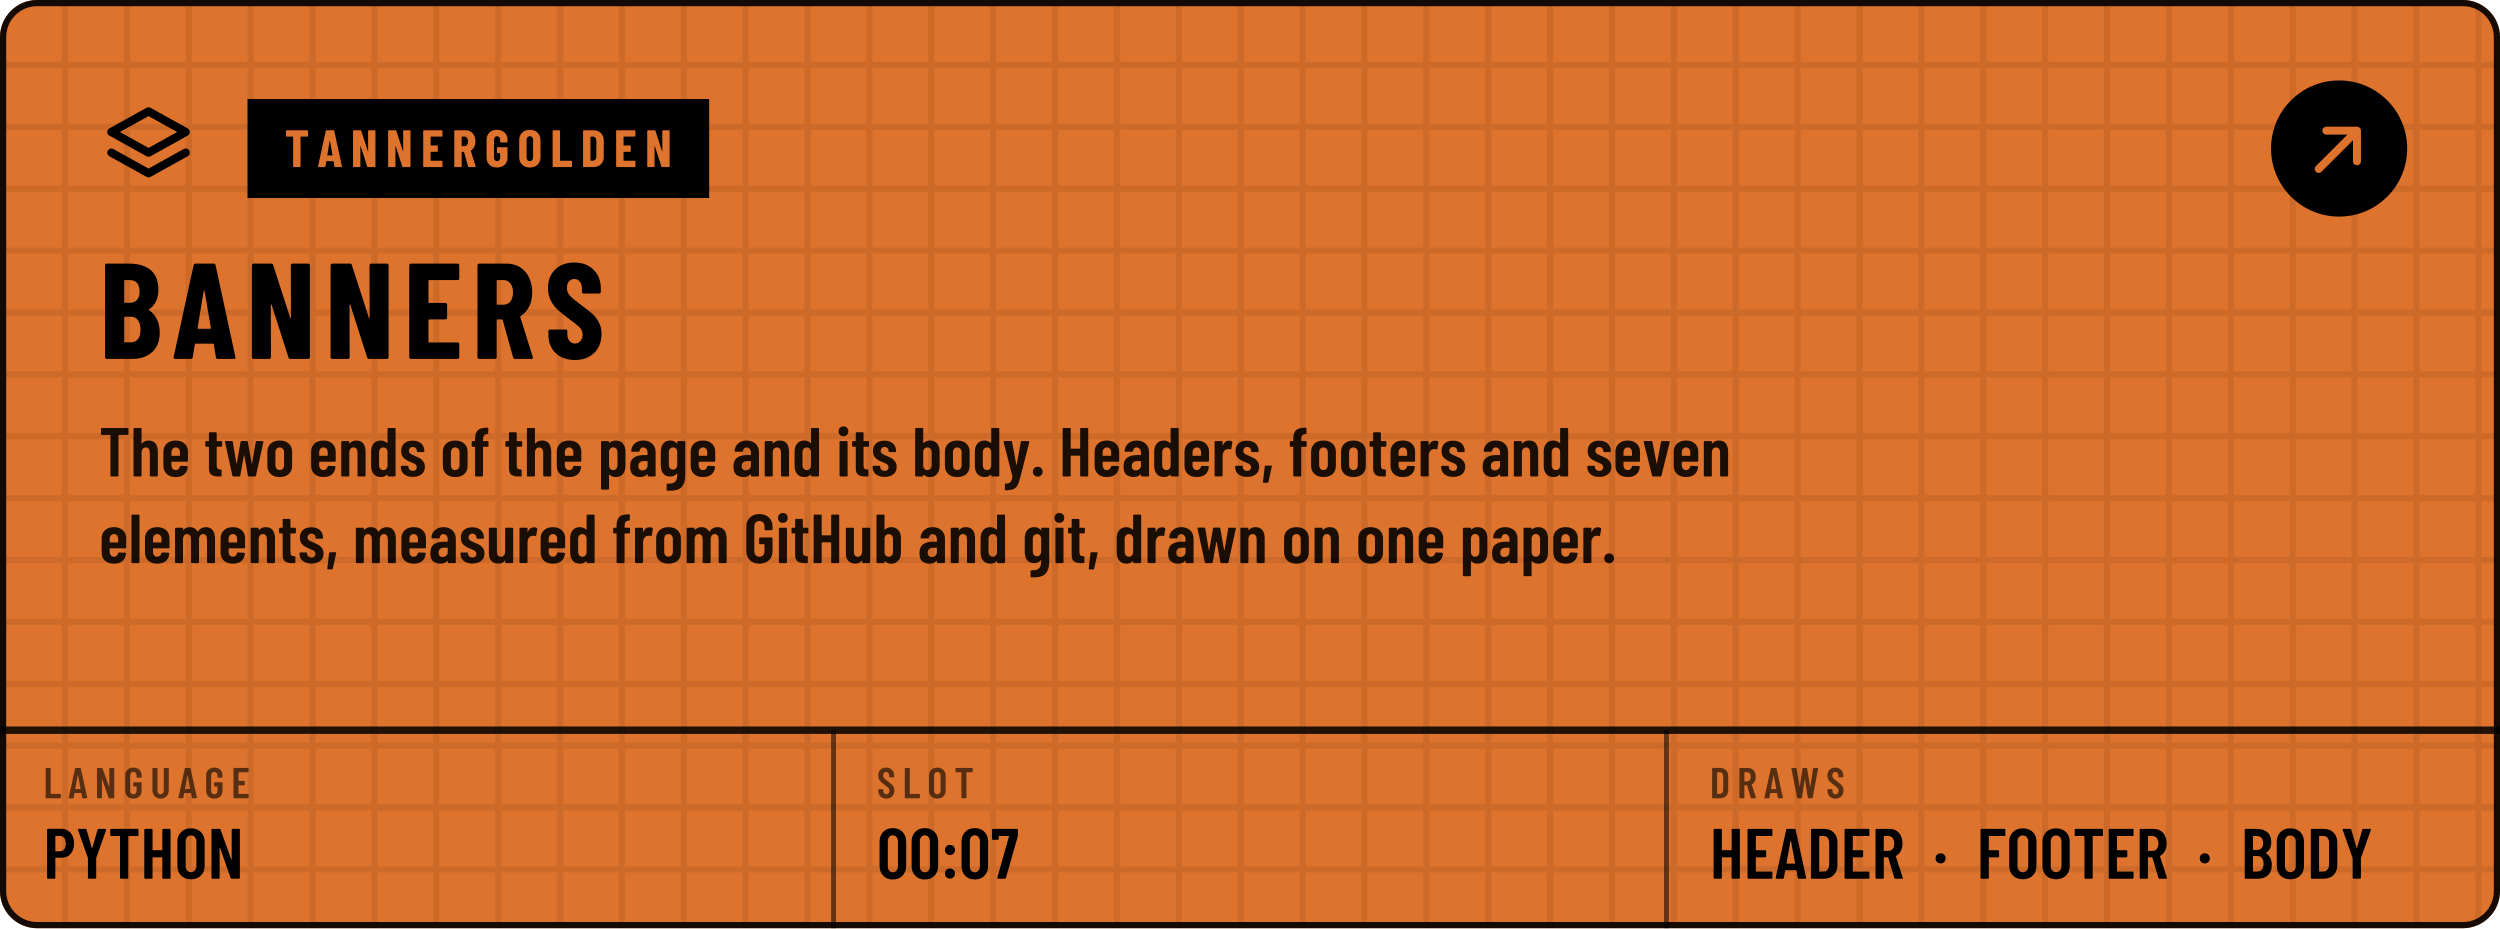
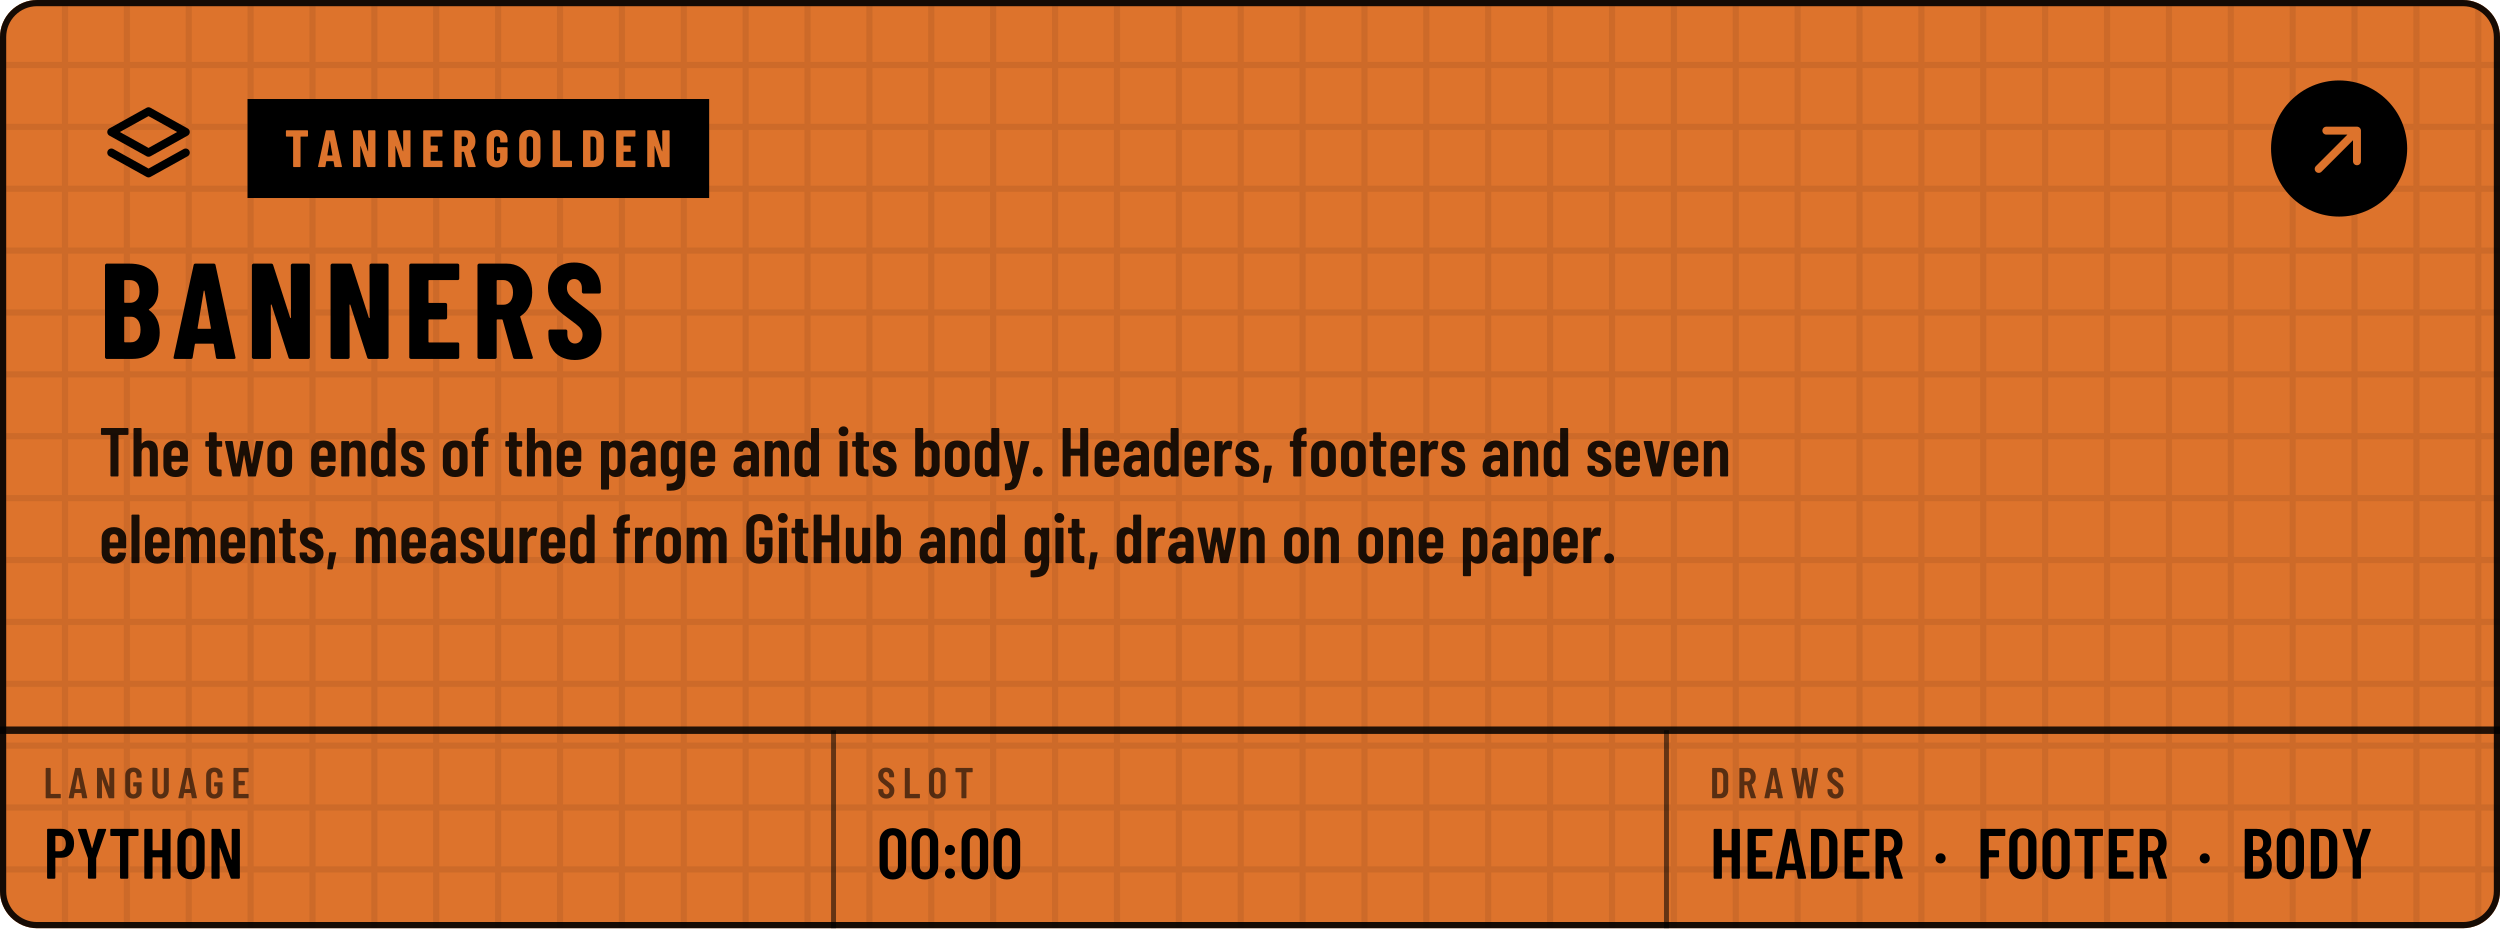
<svg xmlns="http://www.w3.org/2000/svg" width="404" height="150" viewBox="0 0 404 150" role="img" aria-labelledby="t d">
  <defs>
    <pattern id="kp1" width="10" height="10" patternUnits="userSpaceOnUse">
      <path d="M10 .5H.5V10" fill="none" stroke="#000000" stroke-opacity="0.075" />
    </pattern>
    <path id="m44" d="M33 -78 59 146Q60 157 71 157H151Q164 157 161 144L112 -80Q110 -91 99 -91H45Q39 -91 36 -88Q32 -84 33 -78Z" />
    <path id="m46" d="M35 69Q35 100 55 120Q75 140 106 140Q137 140 156 120Q176 100 176 69Q176 38 156 18Q136 -2 106 -2Q75 -2 55 18Q35 38 35 69Z" />
    <path id="m48" d="M38 183V517Q38 604 89 658Q140 711 224 711Q309 711 360 658Q412 604 412 517V183Q412 96 360 42Q309 -11 224 -11Q140 -11 89 42Q38 96 38 183ZM296 176V524Q296 563 276 586Q257 610 224 610Q192 610 173 586Q154 563 154 524V176Q154 137 173 114Q192 90 224 90Q257 90 276 114Q296 137 296 176Z" />
-     <path id="m55" d="M90 13 255 594Q257 600 251 600H116Q111 600 111 595V559Q111 554 108 550Q104 547 99 547H28Q23 547 20 550Q16 554 16 559L17 688Q17 693 20 696Q24 700 29 700H368Q373 700 376 696Q380 693 380 688V607Q380 603 378 593L211 10Q208 0 197 0H100Q87 0 90 13Z" />
    <path id="m58" d="M57 404Q57 435 77 455Q97 475 128 475Q159 475 178 455Q198 435 198 404Q198 373 178 353Q158 333 128 333Q97 333 77 353Q57 373 57 404ZM57 73Q57 104 77 124Q97 144 128 144Q159 144 178 124Q198 104 198 73Q198 42 178 22Q158 2 128 2Q97 2 77 22Q57 42 57 73Z" />
    <path id="m65" d="M325 11 306 116Q306 121 300 121H154Q148 121 148 116L129 11Q128 0 116 0H25Q11 0 14 13L162 689Q164 700 175 700H281Q292 700 294 689L442 13V9Q442 0 431 0H338Q326 0 325 11ZM171 212H282Q288 212 287 217L229 533Q228 536 226 536Q224 536 223 533L166 217Q165 212 171 212Z" />
    <path id="m66" d="M242 0H66Q61 0 58 4Q54 7 54 12V688Q54 693 58 696Q61 700 66 700H224Q319 700 373 652Q427 604 427 512Q427 409 354 365Q349 362 352 359Q391 334 413 292Q435 250 435 192Q435 100 382 50Q328 0 242 0ZM170 595V409Q170 404 175 404H226Q267 404 290 429Q313 454 313 500Q313 548 290 574Q267 600 226 600H175Q170 600 170 595ZM319 208Q319 260 296 290Q273 319 233 319H175Q170 319 170 314V106Q170 101 175 101H233Q273 101 296 129Q319 157 319 208Z" />
    <path id="m68" d="M54 12V688Q54 693 58 696Q61 700 66 700H237Q323 700 374 648Q426 596 426 509V191Q426 104 374 52Q323 0 237 0H66Q61 0 58 4Q54 7 54 12ZM175 100 235 101Q268 101 288 128Q309 154 310 198V502Q310 547 290 574Q269 600 234 600H175Q170 600 170 595V105Q170 100 175 100Z" />
    <path id="m69" d="M391 600H175Q170 600 170 595V406Q170 401 175 401H303Q308 401 312 398Q315 394 315 389V312Q315 307 312 304Q308 300 303 300H175Q170 300 170 295V105Q170 100 175 100H391Q396 100 400 96Q403 93 403 88V12Q403 7 400 4Q396 0 391 0H66Q61 0 58 4Q54 7 54 12V688Q54 693 58 696Q61 700 66 700H391Q396 700 400 696Q403 693 403 688V612Q403 607 400 604Q396 600 391 600Z" />
    <path id="m70" d="M390 600H175Q170 600 170 595V406Q170 401 175 401H302Q307 401 310 398Q314 394 314 389V312Q314 307 310 304Q307 300 302 300H175Q170 300 170 295V12Q170 7 166 4Q163 0 158 0H66Q61 0 58 4Q54 7 54 12V688Q54 693 58 696Q61 700 66 700H390Q395 700 398 696Q402 693 402 688V612Q402 607 398 604Q395 600 390 600Z" />
    <path id="m71" d="M42 173V527Q42 609 94 658Q145 708 230 708Q315 708 368 658Q420 609 420 526V487Q420 482 416 478Q413 475 408 475H316Q311 475 308 478Q304 482 304 487V528Q304 564 284 586Q263 608 230 608Q197 608 177 586Q157 564 157 528V172Q157 136 177 114Q197 92 230 92Q263 92 284 114Q304 136 304 172V268Q304 273 299 273H238Q233 273 230 276Q226 280 226 285V358Q226 363 230 366Q233 370 238 370H408Q413 370 416 366Q420 363 420 358V173Q420 91 368 42Q315 -8 230 -8Q145 -8 94 42Q42 91 42 173Z" />
    <path id="m72" d="M319 700H411Q416 700 420 696Q423 693 423 688V12Q423 7 420 4Q416 0 411 0H319Q314 0 310 4Q307 7 307 12V295Q307 300 302 300H175Q170 300 170 295V12Q170 7 166 4Q163 0 158 0H66Q61 0 58 4Q54 7 54 12V688Q54 693 58 696Q61 700 66 700H158Q163 700 166 696Q170 693 170 688V406Q170 401 175 401H302Q307 401 307 406V688Q307 693 310 696Q314 700 319 700Z" />
    <path id="m76" d="M54 12V688Q54 693 58 696Q61 700 66 700H158Q163 700 166 696Q170 693 170 688V105Q170 100 175 100H391Q396 100 400 96Q403 93 403 88V12Q403 7 400 4Q396 0 391 0H66Q61 0 58 4Q54 7 54 12Z" />
    <path id="m78" d="M350 700H441Q446 700 450 696Q453 693 453 688V12Q453 7 450 4Q446 0 441 0H336Q326 0 323 10L174 434Q173 437 170 436Q168 436 168 433L169 12Q169 7 166 4Q162 0 157 0H66Q61 0 58 4Q54 7 54 12V688Q54 693 58 696Q61 700 66 700H169Q179 700 182 690L332 269Q333 266 336 266Q338 267 338 270V688Q338 693 342 696Q345 700 350 700Z" />
    <path id="m79" d="M42 182V518Q42 604 94 656Q147 708 233 708Q319 708 372 656Q425 604 425 518V182Q425 96 372 44Q319 -8 233 -8Q147 -8 94 44Q42 96 42 182ZM309 177V523Q309 561 288 584Q267 608 233 608Q199 608 178 584Q158 561 158 523V177Q158 139 178 116Q199 92 233 92Q267 92 288 116Q309 139 309 177Z" />
    <path id="m80" d="M432 495Q432 405 384 350Q337 295 259 295H174Q169 295 169 290V12Q169 7 166 4Q162 0 157 0H65Q60 0 56 4Q53 7 53 12V689Q53 694 56 698Q60 701 65 701H253Q306 701 346 675Q387 649 410 602Q432 555 432 495ZM316 492Q316 542 294 572Q271 601 234 601H174Q169 601 169 596V391Q169 386 174 386H234Q271 386 294 414Q316 443 316 492Z" />
    <path id="m82" d="M318 10 233 297Q231 301 228 301H175Q170 301 170 296V12Q170 7 166 4Q163 0 158 0H66Q61 0 58 4Q54 7 54 12V688Q54 693 58 696Q61 700 66 700H254Q307 700 348 674Q388 649 410 602Q433 556 433 496Q433 434 409 389Q385 344 342 321Q338 320 339 315L437 14Q438 12 438 9Q438 0 427 0H331Q321 0 318 10ZM170 595V396Q170 391 175 391H236Q272 391 294 419Q317 447 317 495Q317 543 294 572Q272 600 236 600H175Q170 600 170 595Z" />
    <path id="m83" d="M34 173V199Q34 204 38 208Q41 211 46 211H137Q142 211 146 208Q149 204 149 199V179Q149 140 168 116Q188 92 219 92Q250 92 270 114Q290 137 290 174Q290 200 279 219Q268 238 248 255Q228 272 184 304Q134 340 104 368Q73 396 52 436Q32 475 32 527Q32 610 82 659Q132 708 214 708Q297 708 348 656Q399 605 399 520V496Q399 491 396 488Q392 484 387 484H297Q292 484 288 488Q285 491 285 496V522Q285 561 266 584Q246 608 214 608Q184 608 165 586Q146 565 146 527Q146 491 166 466Q187 441 247 397Q308 352 339 324Q370 295 387 261Q404 227 404 180Q404 95 353 44Q302 -8 219 -8Q136 -8 85 42Q34 92 34 173Z" />
    <path id="m84" d="M425 688V612Q425 607 422 604Q418 600 413 600H286Q281 600 281 595V12Q281 7 278 4Q274 0 269 0H177Q172 0 168 4Q165 7 165 12V595Q165 600 160 600H40Q35 600 32 604Q28 607 28 612V688Q28 693 32 696Q35 700 40 700H413Q418 700 422 696Q425 693 425 688Z" />
    <path id="m85" d="M50 194V688Q50 693 54 696Q57 700 62 700H154Q159 700 162 696Q166 693 166 688V182Q166 142 186 117Q206 92 239 92Q272 92 292 117Q312 142 312 182V688Q312 693 316 696Q319 700 324 700H416Q421 700 424 696Q428 693 428 688V194Q428 103 376 48Q324 -8 239 -8Q153 -8 102 48Q50 103 50 194Z" />
    <path id="m87" d="M157 11 24 687 23 691Q23 700 34 700H130Q142 700 143 689L213 272Q214 269 216 269Q218 269 219 272L282 689Q283 700 295 700H375Q387 700 388 689L456 272Q457 269 459 269Q461 269 462 272L525 689Q526 700 538 700H631Q644 700 642 687L515 11Q514 0 502 0H417Q405 0 404 11L337 436Q336 440 334 440Q332 440 331 436L269 11Q268 0 256 0H170Q158 0 157 11Z" />
    <path id="m89" d="M170 13V286L169 292L30 686Q29 688 29 691Q29 700 40 700H136Q147 700 150 690L225 433Q226 430 228 430Q230 430 231 433L306 690Q309 700 320 700H416Q422 700 425 696Q428 693 426 686L287 292L286 286V13Q286 8 282 4Q279 1 274 1H182Q177 1 174 4Q170 8 170 13Z" />
    <path id="m97" d="M397 352V12Q397 7 394 4Q390 0 385 0H293Q288 0 284 4Q281 7 281 12V31Q281 34 279 35Q277 36 275 33Q240 -8 173 -8Q116 -8 72 24Q29 57 29 143Q29 233 82 271Q134 309 224 309H276Q281 309 281 314V340Q281 376 263 398Q245 419 218 419Q197 419 183 406Q169 392 166 369Q165 357 153 357H56Q44 357 45 369Q50 437 98 478Q147 519 220 519Q299 519 348 473Q397 427 397 352ZM281 160V217Q281 222 276 222H224Q190 222 169 204Q148 185 148 150Q148 119 164 104Q180 88 205 88Q235 88 258 107Q281 126 281 160Z" />
    <path id="m98" d="M399 357V154Q399 80 362 36Q325 -8 258 -8Q204 -8 168 27Q166 29 164 28Q162 27 162 24V12Q162 7 158 4Q155 0 150 0H58Q53 0 50 4Q46 7 46 12V688Q46 693 50 696Q53 700 58 700H150Q155 700 158 696Q162 693 162 688V486Q162 483 164 482Q167 482 170 486Q189 503 212 511Q236 519 258 519Q324 519 362 476Q399 433 399 357ZM222 419Q198 419 182 404Q166 388 162 362V149Q166 123 182 108Q198 92 222 92Q250 92 267 112Q284 131 284 163V348Q284 380 267 400Q250 419 222 419Z" />
    <path id="m100" d="M287 700H379Q384 700 388 696Q391 693 391 688V12Q391 7 388 4Q384 0 379 0H287Q282 0 278 4Q275 7 275 12V24Q275 27 273 28Q271 29 269 27Q233 -8 179 -8Q112 -8 75 36Q38 80 38 154V357Q38 433 76 476Q113 519 179 519Q202 519 226 510Q250 502 269 483Q271 481 273 482Q275 483 275 486V688Q275 693 278 696Q282 700 287 700ZM275 149V362Q271 388 255 404Q239 419 215 419Q187 419 170 400Q153 380 153 348V163Q153 131 170 112Q187 92 215 92Q239 92 255 108Q271 123 275 149Z" />
    <path id="m101" d="M380 213H159Q154 213 154 208V163Q154 132 171 112Q188 92 215 92Q238 92 254 106Q271 121 276 144Q279 154 289 154L378 150Q383 150 386 146Q390 143 389 137Q382 67 338 30Q294 -8 215 -8Q133 -8 86 36Q38 79 38 154V357Q38 430 86 474Q133 519 215 519Q297 519 344 474Q392 430 392 357V225Q392 220 388 216Q385 213 380 213ZM154 348V303Q154 298 159 298H272Q277 298 277 303V348Q277 380 260 400Q243 419 215 419Q188 419 171 399Q154 379 154 348Z" />
    <path id="m102" d="M265 499V440Q265 435 262 432Q258 428 253 428H191Q186 428 186 423V12Q186 7 182 4Q179 0 174 0H83Q78 0 74 4Q71 7 71 12V423Q71 428 66 428H34Q29 428 26 432Q22 435 22 440V499Q22 504 26 508Q29 511 34 511H66Q71 511 71 516V541Q71 631 112 668Q153 705 243 704H251Q256 704 260 700Q263 697 263 692L261 624Q261 619 258 616Q254 612 249 612H244Q214 611 200 592Q186 574 186 536V516Q186 511 191 511H253Q258 511 262 508Q265 504 265 499Z" />
    <path id="m103" d="M287 511H379Q384 511 388 508Q391 504 391 499V19Q391 -89 342 -148Q293 -206 167 -206Q145 -206 134 -205Q122 -204 122 -192V-115Q122 -102 135 -104Q192 -105 222 -90Q253 -75 264 -46Q275 -17 275 30V41Q275 44 273 44Q271 45 269 42Q236 -1 175 -1Q108 -1 73 42Q38 86 38 161V357Q38 434 74 476Q109 519 175 519Q236 519 269 476Q271 473 273 474Q275 474 275 477V499Q275 504 278 508Q282 511 287 511ZM275 169V348Q275 380 258 400Q242 419 215 419Q188 419 171 399Q154 379 154 348V169Q154 138 171 118Q188 99 215 99Q242 99 258 118Q275 138 275 169Z" />
    <path id="m104" d="M397 352V12Q397 7 394 4Q390 0 385 0H293Q288 0 284 4Q281 7 281 12V343Q281 379 266 399Q251 419 223 419Q194 419 178 398Q162 377 162 340V12Q162 7 158 4Q155 0 150 0H58Q53 0 50 4Q46 7 46 12V688Q46 693 50 696Q53 700 58 700H150Q155 700 158 696Q162 693 162 688V479Q162 476 164 476Q167 475 170 479Q204 519 265 519Q330 519 364 476Q397 432 397 352Z" />
    <path id="m105" d="M36 652Q36 683 56 703Q76 723 107 723Q138 723 158 703Q177 683 177 652Q177 621 157 601Q137 581 107 581Q76 581 56 601Q36 621 36 652ZM50 12V499Q50 504 54 508Q57 511 62 511H154Q159 511 162 508Q166 504 166 499V12Q166 7 162 4Q159 0 154 0H62Q57 0 54 4Q50 7 50 12Z" />
    <path id="m108" d="M42 12V688Q42 693 46 696Q49 700 54 700H146Q151 700 154 696Q158 693 158 688V12Q158 7 154 4Q151 0 146 0H54Q49 0 46 4Q42 7 42 12Z" />
    <path id="m109" d="M623 347V12Q623 7 620 4Q616 0 611 0H520Q515 0 512 4Q508 7 508 12V339Q508 377 493 398Q478 419 452 419Q424 419 408 398Q392 377 392 340V12Q392 7 388 4Q385 0 380 0H289Q284 0 280 4Q277 7 277 12V339Q277 377 262 398Q246 419 221 419Q193 419 177 398Q161 377 161 340V12Q161 7 158 4Q154 0 149 0H58Q53 0 50 4Q46 7 46 12V499Q46 504 50 508Q53 511 58 511H149Q154 511 158 508Q161 504 161 499V483Q161 480 163 479Q165 478 167 481Q187 501 212 510Q237 519 261 519Q335 519 370 456Q373 452 379 459Q399 491 430 505Q460 519 491 519Q556 519 590 474Q623 428 623 347Z" />
    <path id="m110" d="M397 352V12Q397 7 394 4Q390 0 385 0H293Q288 0 284 4Q281 7 281 12V343Q281 379 266 399Q251 419 223 419Q194 419 178 398Q162 377 162 340V12Q162 7 158 4Q155 0 150 0H58Q53 0 50 4Q46 7 46 12V499Q46 504 50 508Q53 511 58 511H150Q155 511 158 508Q162 504 162 499V479Q162 476 164 476Q167 475 170 479Q204 519 265 519Q330 519 364 476Q397 432 397 352Z" />
    <path id="m111" d="M38 155V356Q38 430 86 474Q134 519 216 519Q299 519 347 474Q395 430 395 356V155Q395 80 348 36Q300 -8 216 -8Q133 -8 86 36Q38 80 38 155ZM279 164V348Q279 379 262 399Q244 419 216 419Q188 419 171 400Q154 380 154 348V164Q154 132 171 112Q188 93 216 93Q244 93 262 112Q279 132 279 164Z" />
    <path id="m112" d="M403 357V155Q403 78 366 35Q329 -8 262 -8Q239 -8 215 0Q191 9 172 28Q170 30 168 29Q166 28 166 25V-177Q166 -182 162 -186Q159 -189 154 -189H62Q57 -189 54 -186Q50 -182 50 -177V499Q50 504 54 508Q57 511 62 511H154Q159 511 162 508Q166 504 166 499V487Q166 484 168 484Q171 483 174 487Q209 519 262 519Q329 519 366 476Q403 432 403 357ZM226 420Q199 420 182 400Q166 380 166 348V163Q166 131 182 112Q199 92 226 92Q254 92 271 112Q288 131 288 163V348Q288 380 271 400Q254 420 226 420Z" />
    <path id="m114" d="M297 507Q305 502 303 492L287 399Q286 387 273 392Q259 396 247 396Q235 396 225 393Q197 389 180 362Q162 334 162 296V13Q162 8 158 4Q155 1 150 1H58Q53 1 50 4Q46 8 46 13V499Q46 504 50 508Q53 511 58 511H150Q155 511 158 508Q162 504 162 499V453Q162 449 164 448Q166 448 167 452Q194 517 255 517Q282 517 297 507Z" />
    <path id="m115" d="M30 135V142Q30 147 34 150Q37 154 42 154H128Q133 154 136 150Q140 147 140 142V137Q140 113 158 97Q177 81 204 81Q230 81 245 96Q260 111 260 134Q260 154 247 168Q234 181 219 188Q204 195 165 211Q108 233 72 267Q35 301 35 368Q35 438 80 478Q124 517 200 517Q278 517 324 476Q369 434 369 364Q369 359 366 356Q362 352 357 352H273Q268 352 264 356Q261 359 261 364V370Q261 394 244 410Q228 426 203 426Q177 426 162 410Q146 393 146 370Q146 351 158 338Q170 325 185 318Q200 310 235 295Q277 278 306 262Q334 245 356 214Q377 184 377 139Q377 72 330 33Q283 -6 203 -6Q124 -6 77 32Q30 70 30 135Z" />
    <path id="m116" d="M248 429H186Q181 429 181 424V162Q181 127 194 114Q207 100 233 101H240Q245 101 248 98Q252 94 252 89V12Q252 7 248 4Q245 0 240 0H206Q138 0 104 25Q69 50 69 119V424Q69 429 64 429H29Q24 429 20 432Q17 436 17 441V499Q17 504 20 508Q24 511 29 511H64Q69 511 69 516V626Q69 631 72 634Q76 638 81 638H169Q174 638 178 634Q181 631 181 626V516Q181 511 186 511H248Q253 511 256 508Q260 504 260 499V441Q260 436 256 432Q253 429 248 429Z" />
    <path id="m117" d="M289 511H381Q386 511 390 508Q393 504 393 499V12Q393 7 390 4Q386 0 381 0H289Q284 0 280 4Q277 7 277 12V34Q277 37 275 38Q273 39 271 36Q242 -7 178 -7Q117 -7 80 30Q42 66 42 142V499Q42 504 46 508Q49 511 54 511H146Q151 511 154 508Q158 504 158 499V167Q158 92 216 92Q245 92 261 114Q277 135 277 172V499Q277 504 280 508Q284 511 289 511Z" />
    <path id="m118" d="M141 10 19 499V503Q19 512 30 512H132Q144 512 145 501L205 190Q206 187 208 187Q210 187 211 190L270 501Q271 512 283 512L385 510Q399 510 396 497L275 10Q272 0 261 0H155Q144 0 141 10Z" />
    <path id="m119" d="M126 11 19 499V503Q19 512 30 512H118Q130 512 131 501L183 190Q184 187 186 187Q188 187 189 190L244 501Q245 512 257 512H335Q347 512 348 501L404 189Q405 186 407 186Q409 186 410 189L463 501Q464 512 476 512L563 510Q576 510 573 497L466 11Q464 0 453 0H363Q351 0 350 11L297 303Q296 306 294 306Q292 306 291 303L239 11Q238 0 226 0H139Q128 0 126 11Z" />
    <path id="m121" d="M34 -187V-115Q34 -110 37 -106Q40 -103 44 -103Q77 -102 96 -94Q115 -87 126 -66Q138 -44 143 -3L142 3L16 499V503Q16 512 27 512H125Q137 512 138 501L199 170Q200 167 202 167Q204 167 205 170L264 501Q265 512 277 512L376 510Q390 510 387 497L253 -28Q234 -99 213 -134Q192 -169 154 -184Q116 -199 45 -199H40Q38 -199 36 -196Q34 -192 34 -187Z" />
    <path id="m183" d="M37 286Q37 317 57 337Q77 357 108 357Q139 357 158 337Q178 317 178 286Q178 255 158 235Q138 215 108 215Q77 215 57 235Q37 255 37 286Z" />
    <path id="n65" d="M325 11 309 107Q309 112 303 112H176Q170 112 170 107L154 11Q153 0 141 0H24Q11 0 14 13L161 689Q163 700 174 700H309Q320 700 322 689L468 13L469 9Q469 0 458 0H338Q326 0 325 11ZM194 221H284Q289 221 288 226L241 499Q240 502 238 502Q236 502 235 499L190 226Q190 221 194 221Z" />
    <path id="n66" d="M245 0H56Q51 0 48 4Q44 7 44 12V688Q44 693 48 696Q51 700 56 700H223Q323 700 380 652Q436 604 436 509Q436 410 368 365Q364 362 367 359Q446 303 446 193Q446 100 390 50Q334 0 245 0ZM185 574V417Q185 412 190 412H226Q260 412 279 434Q298 455 298 494Q298 535 280 557Q261 579 226 579H190Q185 579 185 574ZM305 214Q305 258 286 284Q267 310 235 310H190Q185 310 185 305V127Q185 122 190 122H234Q267 122 286 146Q305 170 305 214Z" />
    <path id="n68" d="M44 12V688Q44 693 48 696Q51 700 56 700H237Q328 700 383 647Q438 594 438 506V194Q438 106 383 53Q328 0 237 0H56Q51 0 48 4Q44 7 44 12ZM190 121 235 122Q262 123 279 145Q296 167 297 203V497Q297 535 280 557Q263 579 234 579H190Q185 579 185 574V126Q185 121 190 121Z" />
    <path id="n69" d="M399 579H190Q185 579 185 574V416Q185 411 190 411H310Q315 411 318 408Q322 404 322 399V302Q322 297 318 294Q315 290 310 290H190Q185 290 185 285V126Q185 121 190 121H399Q404 121 408 118Q411 114 411 109V12Q411 7 408 4Q404 0 399 0H56Q51 0 48 4Q44 7 44 12V688Q44 693 48 696Q51 700 56 700H399Q404 700 408 696Q411 693 411 688V591Q411 586 408 582Q404 579 399 579Z" />
    <path id="n71" d="M34 181V519Q34 605 88 656Q143 708 233 708Q323 708 378 656Q433 604 433 518V480Q433 475 430 472Q426 468 421 468H304Q299 468 296 472Q292 475 292 480V520Q292 550 276 568Q260 587 233 587Q207 587 191 568Q175 550 175 520V180Q175 150 191 132Q207 113 233 113Q260 113 276 132Q292 150 292 180V260Q292 265 287 265H243Q238 265 234 268Q231 272 231 277V366Q231 371 234 374Q238 378 243 378H421Q426 378 430 374Q433 371 433 366V181Q433 95 378 44Q323 -8 233 -8Q143 -8 88 44Q34 95 34 181Z" />
    <path id="n76" d="M44 12V688Q44 693 48 696Q51 700 56 700H173Q178 700 182 696Q185 693 185 688V126Q185 121 190 121H400Q405 121 408 118Q412 114 412 109V12Q412 7 408 4Q405 0 400 0H56Q51 0 48 4Q44 7 44 12Z" />
    <path id="n78" d="M342 700H458Q463 700 466 696Q470 693 470 688V12Q470 7 466 4Q463 0 458 0H326Q316 0 313 10L189 397Q188 400 186 400Q183 399 183 396L184 12Q184 7 180 4Q177 0 172 0H56Q51 0 48 4Q44 7 44 12V688Q44 693 48 696Q51 700 56 700H187Q197 700 200 690L325 303Q326 300 328 300Q331 301 331 304L330 688Q330 693 334 696Q337 700 342 700Z" />
    <path id="n79" d="M34 190V510Q34 600 89 654Q144 708 236 708Q328 708 384 654Q439 600 439 510V190Q439 100 384 46Q328 -8 236 -8Q144 -8 89 46Q34 100 34 190ZM298 184V516Q298 548 281 568Q264 587 236 587Q208 587 192 568Q175 548 175 516V184Q175 152 192 132Q208 113 236 113Q264 113 281 132Q298 152 298 184Z" />
    <path id="n82" d="M306 10 229 286Q227 290 224 290H190Q185 290 185 285V12Q185 7 182 4Q178 0 173 0H56Q51 0 48 4Q44 7 44 12V688Q44 693 48 696Q51 700 56 700H258Q313 700 356 674Q399 647 422 599Q446 551 446 489Q446 430 424 385Q401 340 361 315Q359 314 358 312Q357 311 358 309L450 14L451 10Q451 0 440 0H320Q309 0 306 10ZM185 574V403Q185 398 190 398H235Q266 398 286 422Q305 447 305 488Q305 530 286 554Q266 579 235 579H190Q185 579 185 574Z" />
    <path id="n83" d="M30 175V204Q30 209 34 212Q37 216 42 216H157Q162 216 166 212Q169 209 169 204V182Q169 151 185 132Q201 113 225 113Q249 113 265 131Q281 149 281 178Q281 208 261 230Q241 251 183 293Q133 329 102 357Q71 385 49 426Q27 467 27 521Q27 606 80 657Q133 708 220 708Q308 708 362 655Q415 602 415 516V492Q415 487 412 484Q408 480 403 480H288Q283 480 280 484Q276 487 276 492V519Q276 550 260 568Q245 587 220 587Q196 587 181 570Q166 552 166 521Q166 491 185 468Q204 445 260 404Q322 358 354 330Q385 301 402 266Q420 232 420 184Q420 96 366 44Q312 -8 224 -8Q166 -8 122 15Q78 38 54 80Q30 121 30 175Z" />
    <path id="n84" d="M444 688V591Q444 586 440 582Q437 579 432 579H307Q302 579 302 574V12Q302 7 298 4Q295 0 290 0H173Q168 0 164 4Q161 7 161 12V574Q161 579 156 579H36Q31 579 28 582Q24 586 24 591V688Q24 693 28 696Q31 700 36 700H432Q437 700 440 696Q444 693 444 688Z" />
  </defs>
  <rect width="404" height="150" rx="6" fill="#DD732C" />
  <rect width="404" height="150" rx="6" fill="url(#kp1)" />
  <g transform="translate(16 16) scale(0.6667)" fill="none" stroke="#000000" stroke-width="2" stroke-linecap="round" stroke-linejoin="round">
    <path d="M12 3l9 5-9 5-9-5z" />
    <path d="M3 13l9 5 9-5" />
  </g>
  <rect x="40" y="16" width="74.6" height="16" fill="#000000" />
  <g transform="translate(46 27) scale(0.0085 -0.0085)" fill="#DD732C">
    <use href="#n84" x="0" />
    <use href="#n65" x="621" />
    <use href="#n78" x="1256" />
    <use href="#n78" x="1923" />
    <use href="#n69" x="2590" />
    <use href="#n82" x="3181" />
    <use href="#n71" x="3805" />
    <use href="#n79" x="4425" />
    <use href="#n76" x="5051" />
    <use href="#n68" x="5629" />
    <use href="#n69" x="6258" />
    <use href="#n78" x="6849" />
  </g>
  <g transform="translate(16 58) scale(0.022 -0.022)" fill="#000000">
    <use href="#n66" x="0" />
    <use href="#n65" x="534" />
    <use href="#n78" x="1079" />
    <use href="#n78" x="1657" />
    <use href="#n69" x="2235" />
    <use href="#n82" x="2736" />
    <use href="#n83" x="3271" />
  </g>
  <circle cx="378" cy="24" r="11" fill="#000000" />
  <g transform="rotate(-45 378 24)">
    <g transform="translate(371 17) scale(0.5833)" fill="none" stroke="#DD732C" stroke-width="2.2" stroke-linecap="round" stroke-linejoin="round">
      <path d="M4 12h15M13 6l6 6-6 6" />
    </g>
  </g>
  <g transform="translate(16 77) scale(0.0112 -0.0112)" fill="#000000" fill-opacity="0.88">
    <use href="#m84" x="0" />
    <use href="#m104" x="452" />
    <use href="#m101" x="891" />
    <use href="#m116" x="1517" />
    <use href="#m119" x="1799" />
    <use href="#m111" x="2391" />
    <use href="#m101" x="3023" />
    <use href="#m110" x="3449" />
    <use href="#m100" x="3888" />
    <use href="#m115" x="4325" />
    <use href="#m111" x="4923" />
    <use href="#m102" x="5355" />
    <use href="#m116" x="5846" />
    <use href="#m104" x="6128" />
    <use href="#m101" x="6567" />
    <use href="#m112" x="7193" />
    <use href="#m97" x="7634" />
    <use href="#m103" x="8068" />
    <use href="#m101" x="8499" />
    <use href="#m97" x="9125" />
    <use href="#m110" x="9559" />
    <use href="#m100" x="9998" />
    <use href="#m105" x="10635" />
    <use href="#m116" x="10850" />
    <use href="#m115" x="11132" />
    <use href="#m98" x="11730" />
    <use href="#m111" x="12167" />
    <use href="#m100" x="12599" />
    <use href="#m121" x="13036" />
    <use href="#m46" x="13439" />
    <use href="#m72" x="13850" />
    <use href="#m101" x="14327" />
    <use href="#m97" x="14753" />
    <use href="#m100" x="15187" />
    <use href="#m101" x="15624" />
    <use href="#m114" x="16050" />
    <use href="#m115" x="16363" />
    <use href="#m44" x="16761" />
    <use href="#m102" x="17160" />
    <use href="#m111" x="17451" />
    <use href="#m111" x="17883" />
    <use href="#m116" x="18315" />
    <use href="#m101" x="18597" />
    <use href="#m114" x="19023" />
    <use href="#m115" x="19336" />
    <use href="#m97" x="19934" />
    <use href="#m110" x="20368" />
    <use href="#m100" x="20807" />
    <use href="#m115" x="21444" />
    <use href="#m101" x="21842" />
    <use href="#m118" x="22268" />
    <use href="#m101" x="22683" />
    <use href="#m110" x="23109" />
  </g>
  <g transform="translate(16 91) scale(0.0112 -0.0112)" fill="#000000" fill-opacity="0.88">
    <use href="#m101" x="0" />
    <use href="#m108" x="426" />
    <use href="#m101" x="625" />
    <use href="#m109" x="1051" />
    <use href="#m101" x="1716" />
    <use href="#m110" x="2142" />
    <use href="#m116" x="2581" />
    <use href="#m115" x="2863" />
    <use href="#m44" x="3261" />
    <use href="#m109" x="3660" />
    <use href="#m101" x="4325" />
    <use href="#m97" x="4751" />
    <use href="#m115" x="5185" />
    <use href="#m117" x="5583" />
    <use href="#m114" x="6021" />
    <use href="#m101" x="6334" />
    <use href="#m100" x="6760" />
    <use href="#m102" x="7397" />
    <use href="#m114" x="7688" />
    <use href="#m111" x="8001" />
    <use href="#m109" x="8433" />
    <use href="#m71" x="9298" />
    <use href="#m105" x="9760" />
    <use href="#m116" x="9975" />
    <use href="#m72" x="10257" />
    <use href="#m117" x="10734" />
    <use href="#m98" x="11172" />
    <use href="#m97" x="11809" />
    <use href="#m110" x="12243" />
    <use href="#m100" x="12682" />
    <use href="#m103" x="13319" />
    <use href="#m105" x="13750" />
    <use href="#m116" x="13965" />
    <use href="#m44" x="14247" />
    <use href="#m100" x="14646" />
    <use href="#m114" x="15083" />
    <use href="#m97" x="15396" />
    <use href="#m119" x="15830" />
    <use href="#m110" x="16422" />
    <use href="#m111" x="17061" />
    <use href="#m110" x="17493" />
    <use href="#m111" x="18132" />
    <use href="#m110" x="18564" />
    <use href="#m101" x="19003" />
    <use href="#m112" x="19629" />
    <use href="#m97" x="20070" />
    <use href="#m112" x="20504" />
    <use href="#m101" x="20945" />
    <use href="#m114" x="21371" />
    <use href="#m46" x="21684" />
  </g>
  <path d="M0 118H404" stroke="#000000" stroke-opacity="0.85" stroke-width="1.2" />
  <g transform="translate(7 129) scale(0.007 -0.007)" fill="#000000" fill-opacity="0.6">
    <use href="#m76" x="0" />
    <use href="#m65" x="572" />
    <use href="#m78" x="1185" />
    <use href="#m71" x="1849" />
    <use href="#m85" x="2469" />
    <use href="#m65" x="3104" />
    <use href="#m71" x="3717" />
    <use href="#m69" x="4336" />
  </g>
  <g transform="translate(7 142) scale(0.0115 -0.0115)" fill="#000000">
    <use href="#m80" x="0" />
    <use href="#m89" x="457" />
    <use href="#m84" x="913" />
    <use href="#m72" x="1365" />
    <use href="#m79" x="1842" />
    <use href="#m78" x="2309" />
  </g>
  <g transform="translate(141.7 129) scale(0.007 -0.007)" fill="#000000" fill-opacity="0.6">
    <use href="#m83" x="0" />
    <use href="#m76" x="591" />
    <use href="#m79" x="1163" />
    <use href="#m84" x="1787" />
  </g>
  <g transform="translate(141.7 142) scale(0.0115 -0.0115)" fill="#000000">
    <use href="#m48" x="0" />
    <use href="#m48" x="450" />
    <use href="#m58" x="900" />
    <use href="#m48" x="1152" />
-     <use href="#m55" x="1602" />
+     <use href="#m48" x="1602" />
  </g>
  <g transform="translate(276.3 129) scale(0.007 -0.007)" fill="#000000" fill-opacity="0.6">
    <use href="#m68" x="0" />
    <use href="#m82" x="629" />
    <use href="#m65" x="1247" />
    <use href="#m87" x="1860" />
    <use href="#m83" x="2683" />
  </g>
  <g transform="translate(276.3 142) scale(0.0115 -0.0115)" fill="#000000">
    <use href="#m72" x="0" />
    <use href="#m69" x="477" />
    <use href="#m65" x="912" />
    <use href="#m68" x="1368" />
    <use href="#m69" x="1840" />
    <use href="#m82" x="2275" />
    <use href="#m183" x="3136" />
    <use href="#m70" x="3751" />
    <use href="#m79" x="4166" />
    <use href="#m79" x="4633" />
    <use href="#m84" x="5100" />
    <use href="#m69" x="5552" />
    <use href="#m82" x="5987" />
    <use href="#m183" x="6848" />
    <use href="#m66" x="7463" />
    <use href="#m79" x="7925" />
    <use href="#m68" x="8392" />
    <use href="#m89" x="8864" />
  </g>
  <path d="M134.7 118V150M269.3 118V150" stroke="#000000" stroke-opacity="0.55" stroke-width=".8" />
  <rect x=".5" y=".5" width="403" height="149" rx="5.5" fill="none" stroke="#000000" stroke-opacity=".9" />
</svg>
